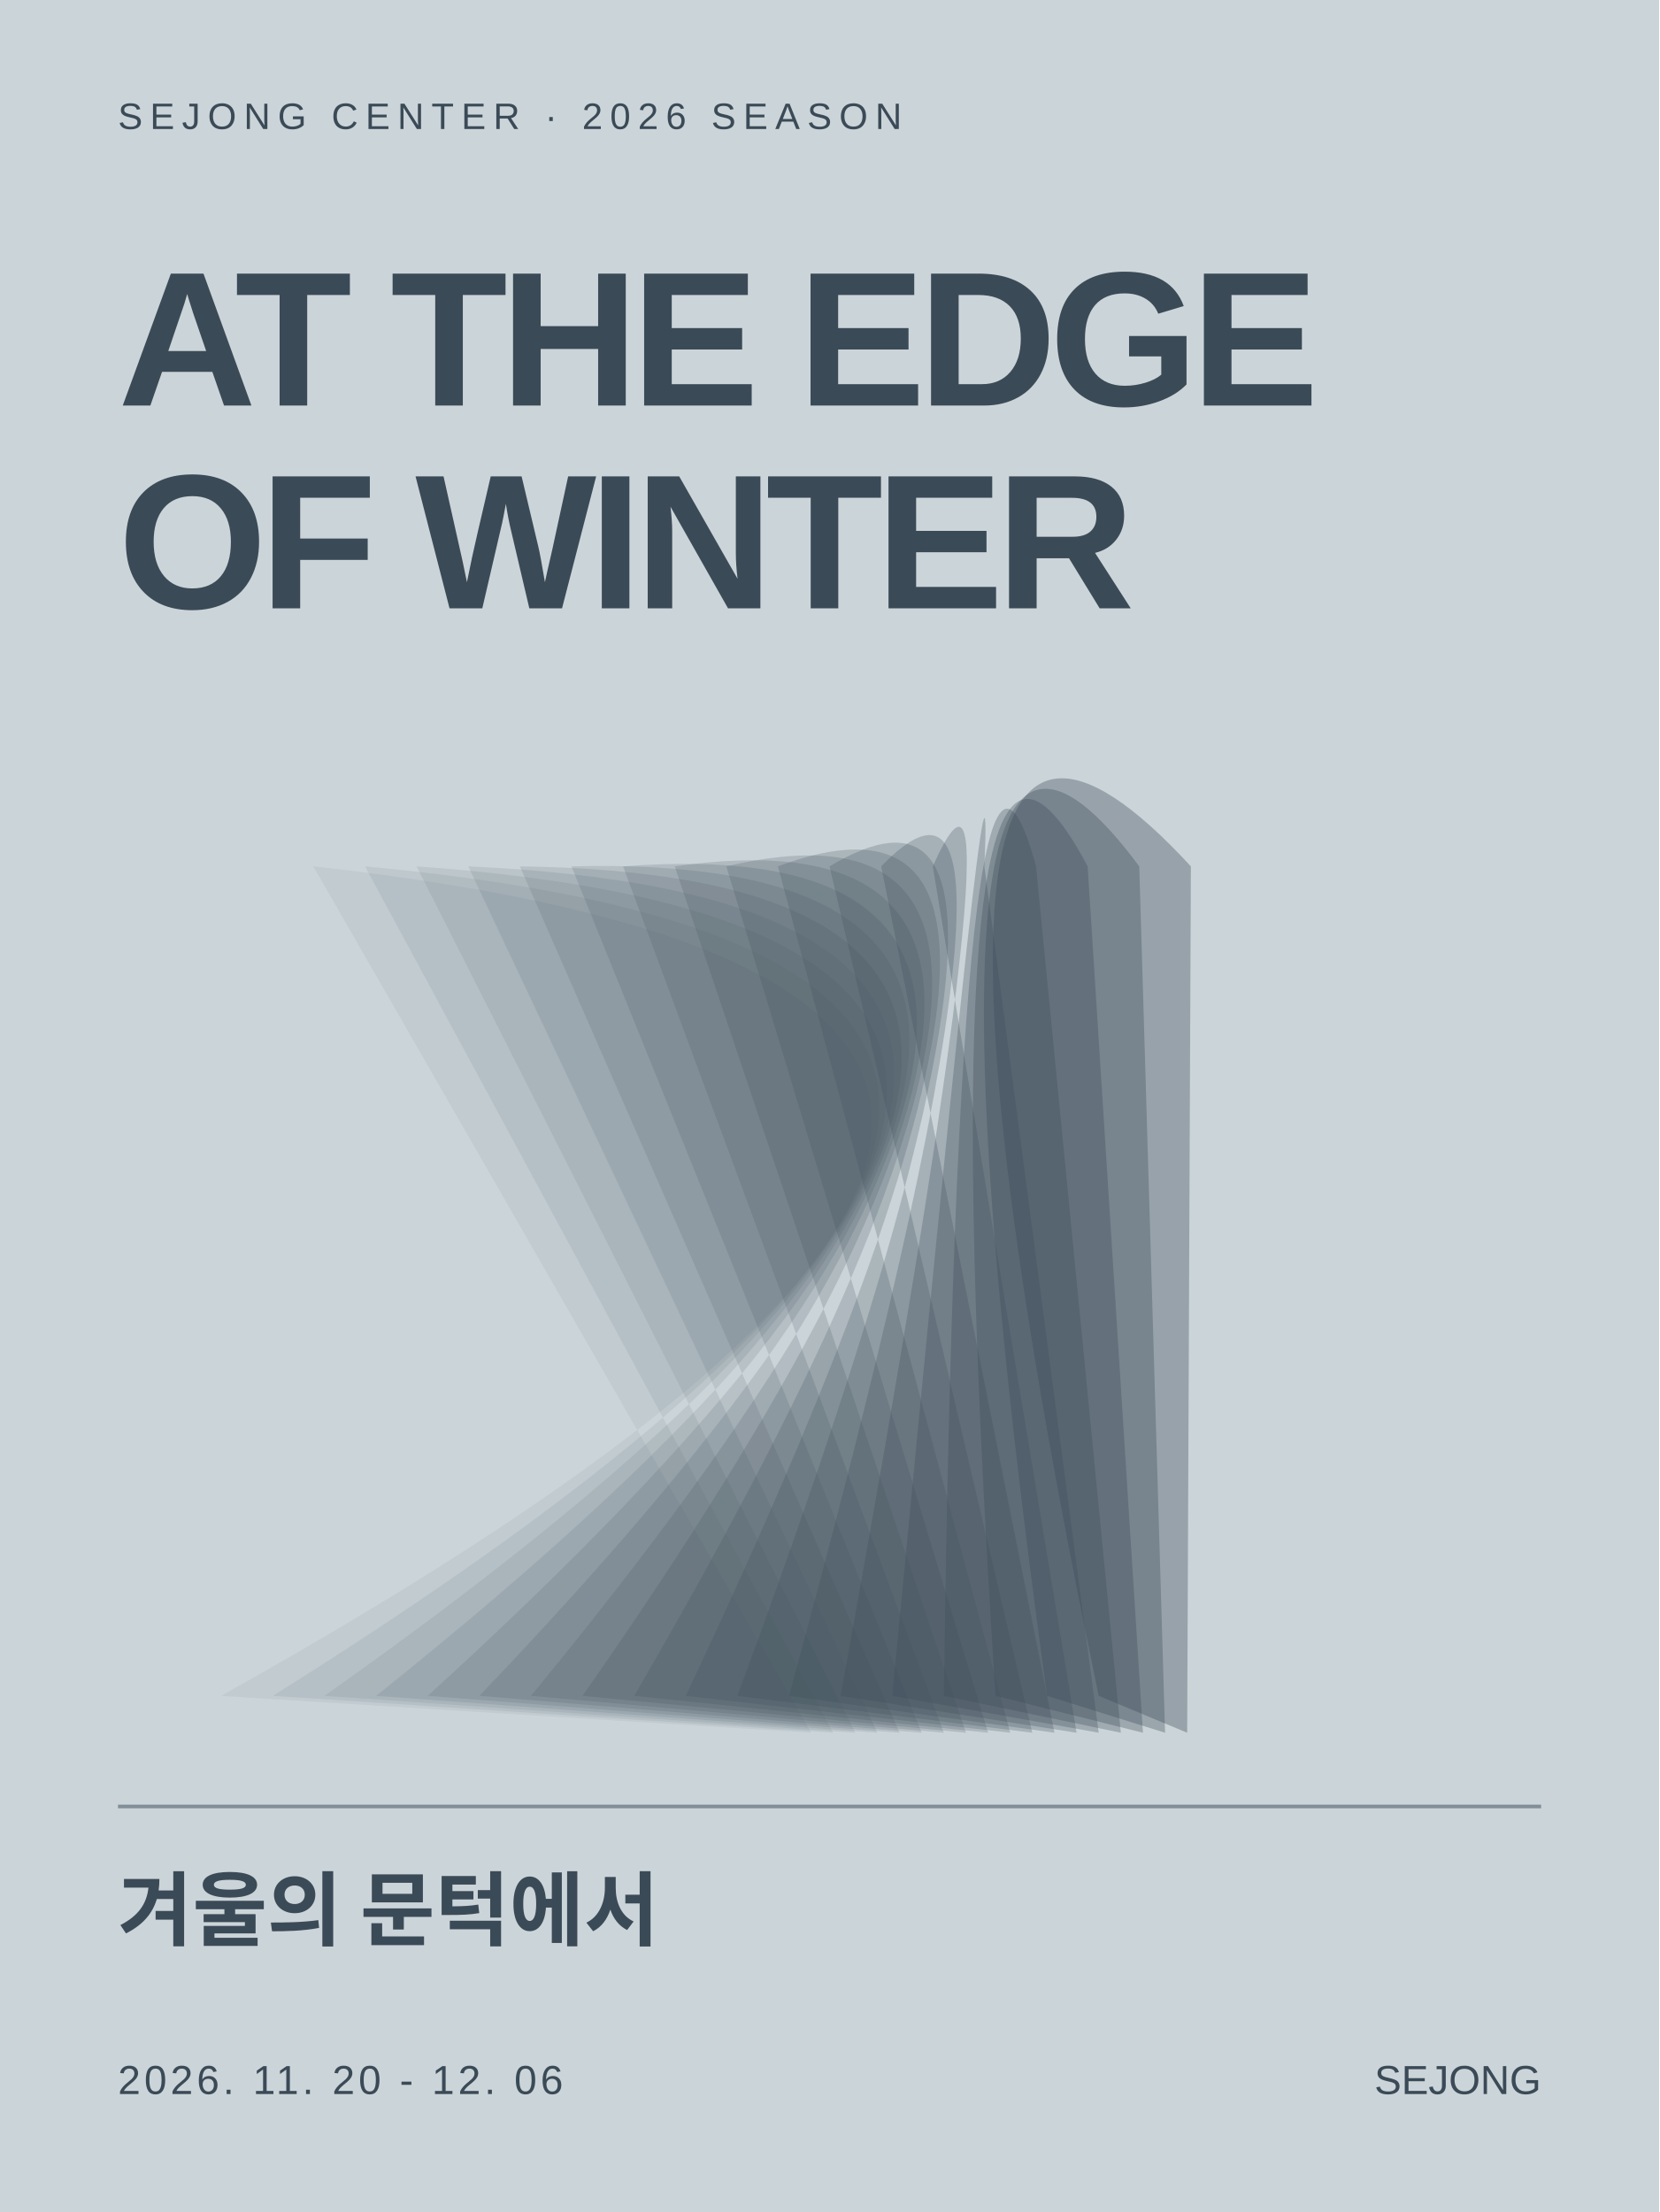
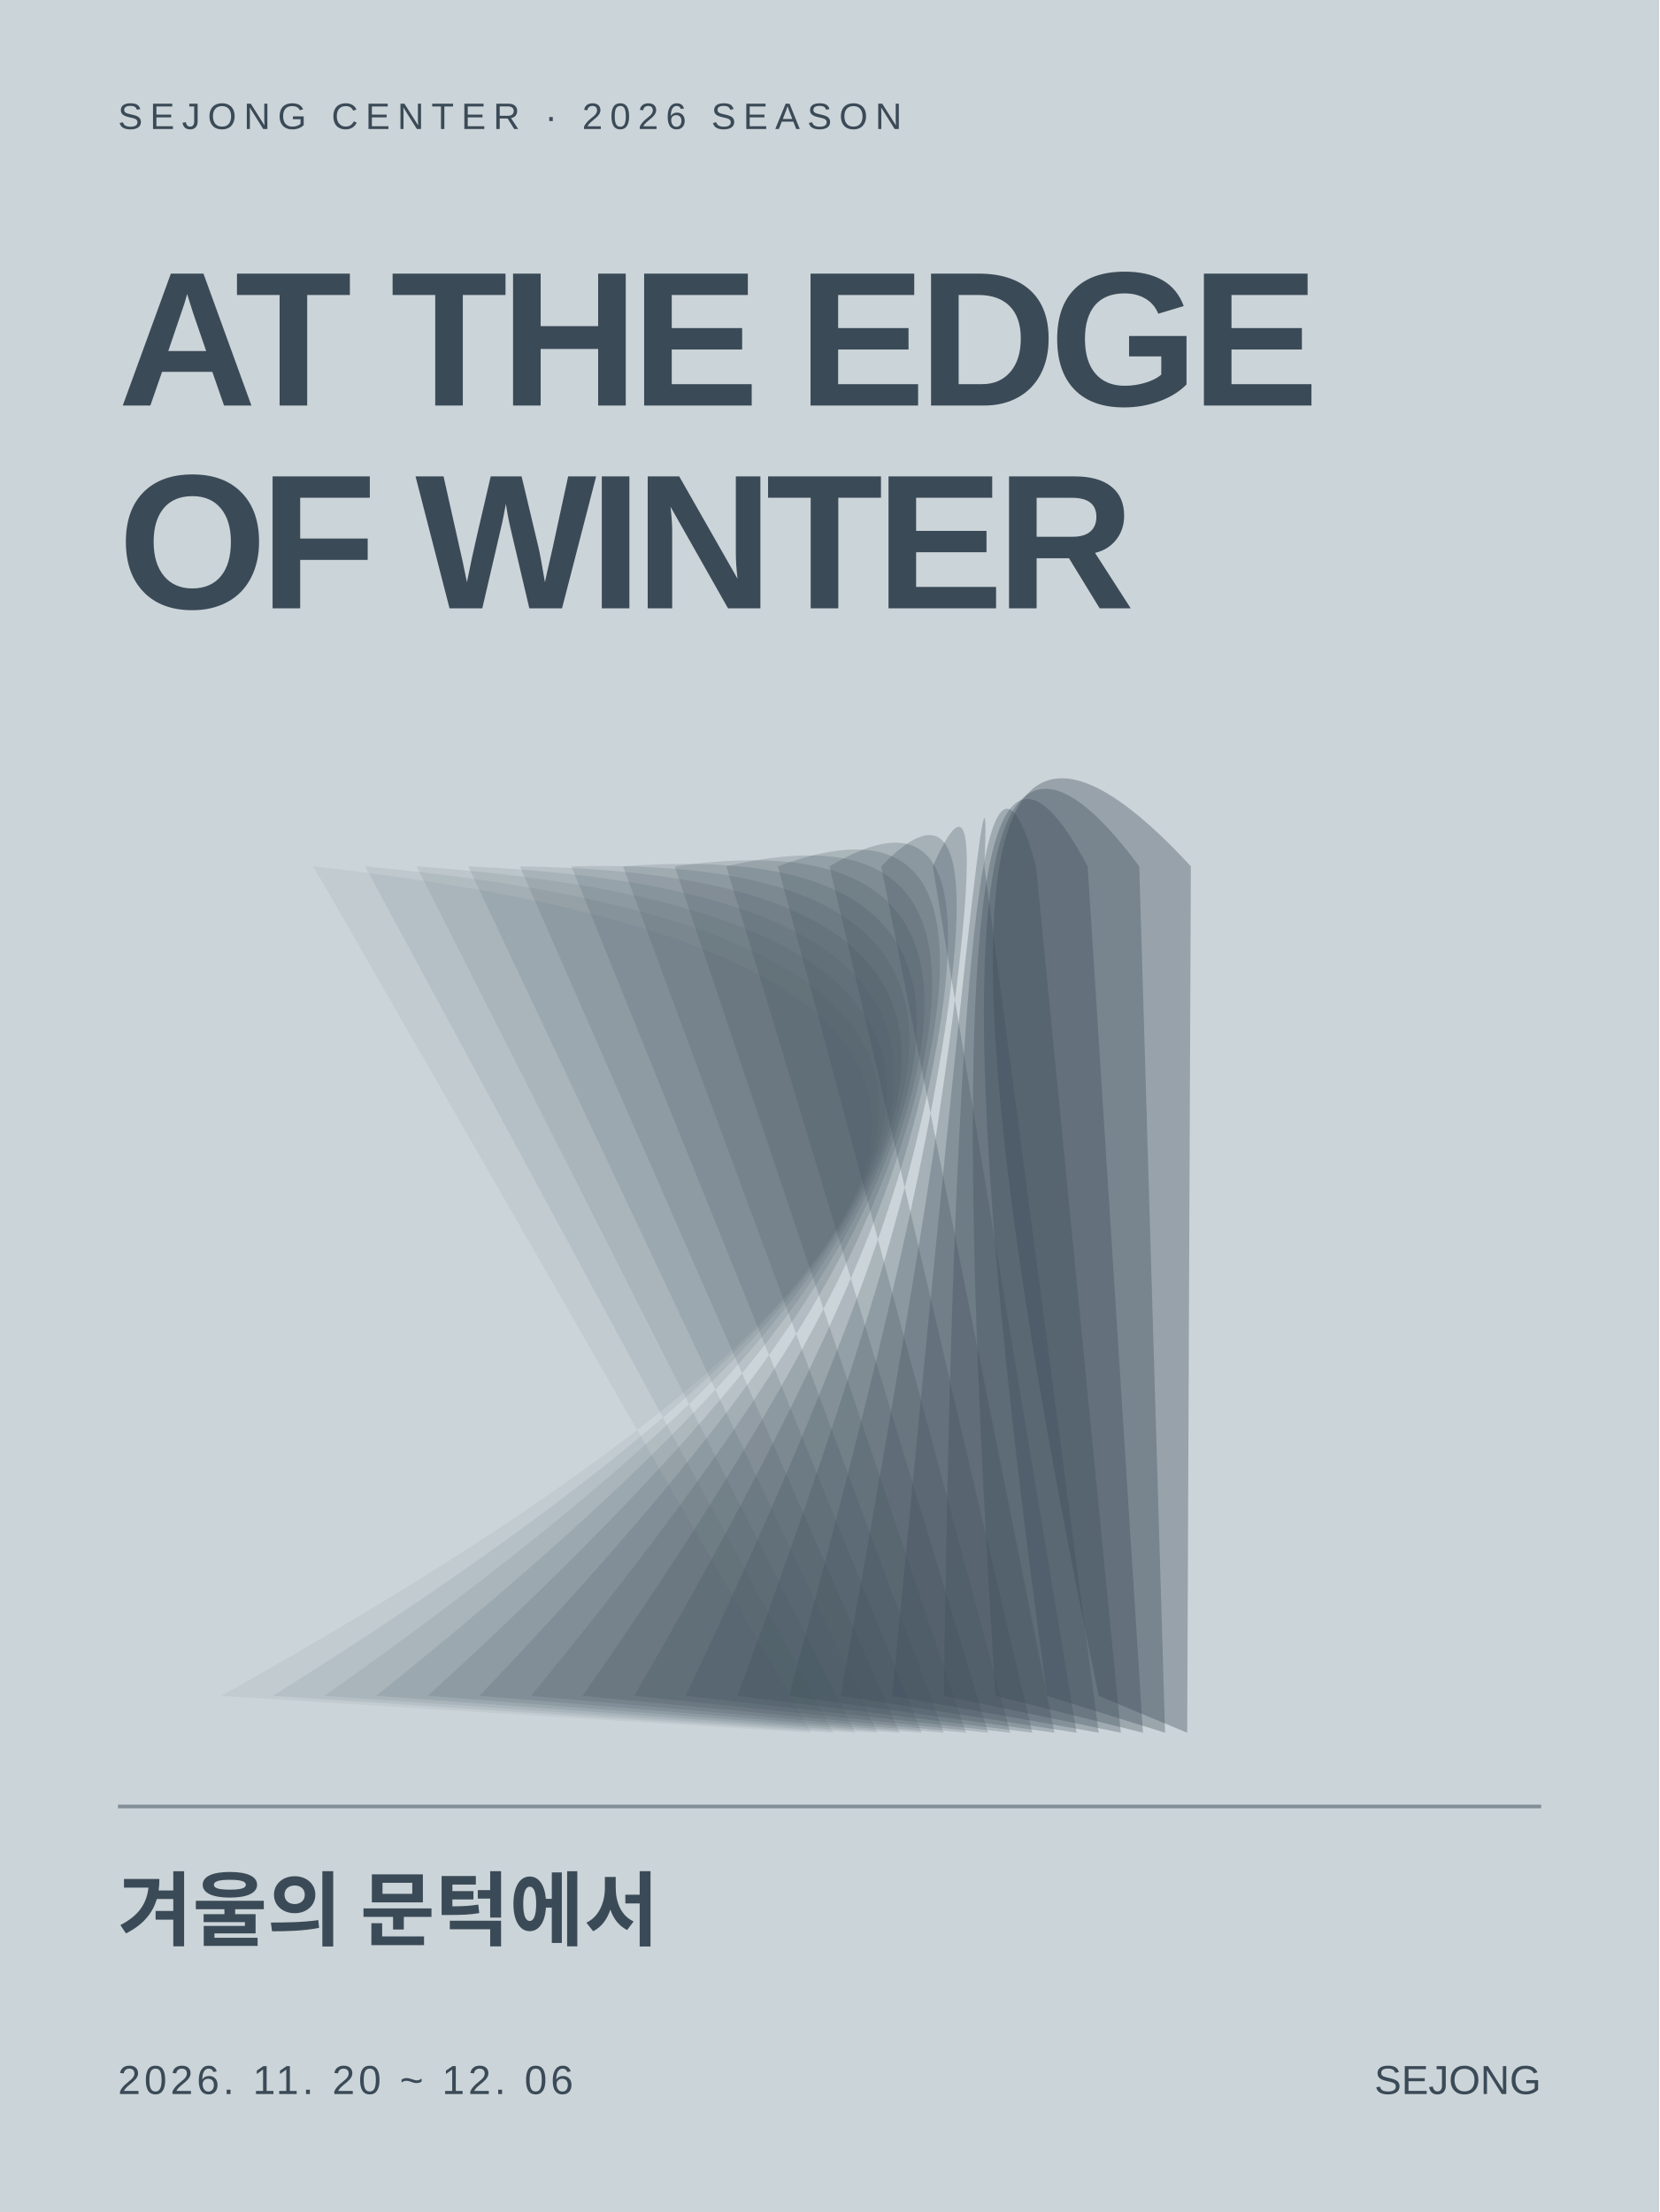
<svg xmlns="http://www.w3.org/2000/svg" viewBox="0 0 450 600">
  <rect width="450" height="600" fill="#cbd4d8" />
  <text x="32" y="35" font-family="Arial" font-size="10" letter-spacing="2" fill="#3b4a57">SEJONG CENTER · 2026 SEASON</text>
  <text x="32" y="110" fill="#3b4a57" font-family="Arial,sans-serif" font-size="52" font-weight="700" letter-spacing="-2">AT THE EDGE</text>
  <text x="32" y="165" fill="#3b4a57" font-family="Arial,sans-serif" font-size="52" font-weight="700" letter-spacing="-2">OF WINTER</text>
  <path d="M60 460 Q400 270 85 235 L220 470Z" fill="#3b4a57" opacity="0.07" />
  <path d="M74 460 Q390 262 99 235 L226 470Z" fill="#3b4a57" opacity="0.087" />
  <path d="M88 460 Q380 254 113 235 L232 470Z" fill="#3b4a57" opacity="0.104" />
  <path d="M102 460 Q370 246 127 235 L238 470Z" fill="#3b4a57" opacity="0.121" />
  <path d="M116 460 Q360 238 141 235 L244 470Z" fill="#3b4a57" opacity="0.138" />
  <path d="M130 460 Q350 230 155 235 L250 470Z" fill="#3b4a57" opacity="0.155" />
  <path d="M144 460 Q340 222 169 235 L256 470Z" fill="#3b4a57" opacity="0.172" />
  <path d="M158 460 Q330 214 183 235 L262 470Z" fill="#3b4a57" opacity="0.189" />
  <path d="M172 460 Q320 206 197 235 L268 470Z" fill="#3b4a57" opacity="0.206" />
  <path d="M186 460 Q310 198 211 235 L274 470Z" fill="#3b4a57" opacity="0.223" />
  <path d="M200 460 Q300 190 225 235 L280 470Z" fill="#3b4a57" opacity="0.24" />
  <path d="M214 460 Q290 182 239 235 L286 470Z" fill="#3b4a57" opacity="0.257" />
  <path d="M228 460 Q280 174 253 235 L292 470Z" fill="#3b4a57" opacity="0.274" />
  <path d="M242 460 Q270 166 267 235 L298 470Z" fill="#3b4a57" opacity="0.291" />
  <path d="M256 460 Q260 158 281 235 L304 470Z" fill="#3b4a57" opacity="0.308" />
  <path d="M270 460 Q250 150 295 235 L310 470Z" fill="#3b4a57" opacity="0.325" />
  <path d="M284 460 Q240 142 309 235 L316 470Z" fill="#3b4a57" opacity="0.342" />
  <path d="M298 460 Q230 134 323 235 L322 470Z" fill="#3b4a57" opacity="0.359" />
  <path d="M32 490H418" stroke="#3b4a57" opacity=".5" />
  <text x="32" y="526" font-family="sans-serif" font-size="22" fill="#3b4a57" font-weight="600">겨울의 문턱에서</text>
-   <text x="32" y="568" font-family="Arial" font-size="11" letter-spacing="1" fill="#3b4a57">2026. 11. 20 - 12. 06</text>
+   <text x="32" y="568" font-family="Arial" font-size="11" letter-spacing="1" fill="#3b4a57">2026. 11. 20 ~ 12. 06</text>
  <text x="418" y="568" text-anchor="end" font-family="Arial" font-size="11" fill="#3b4a57">SEJONG</text>
</svg>
